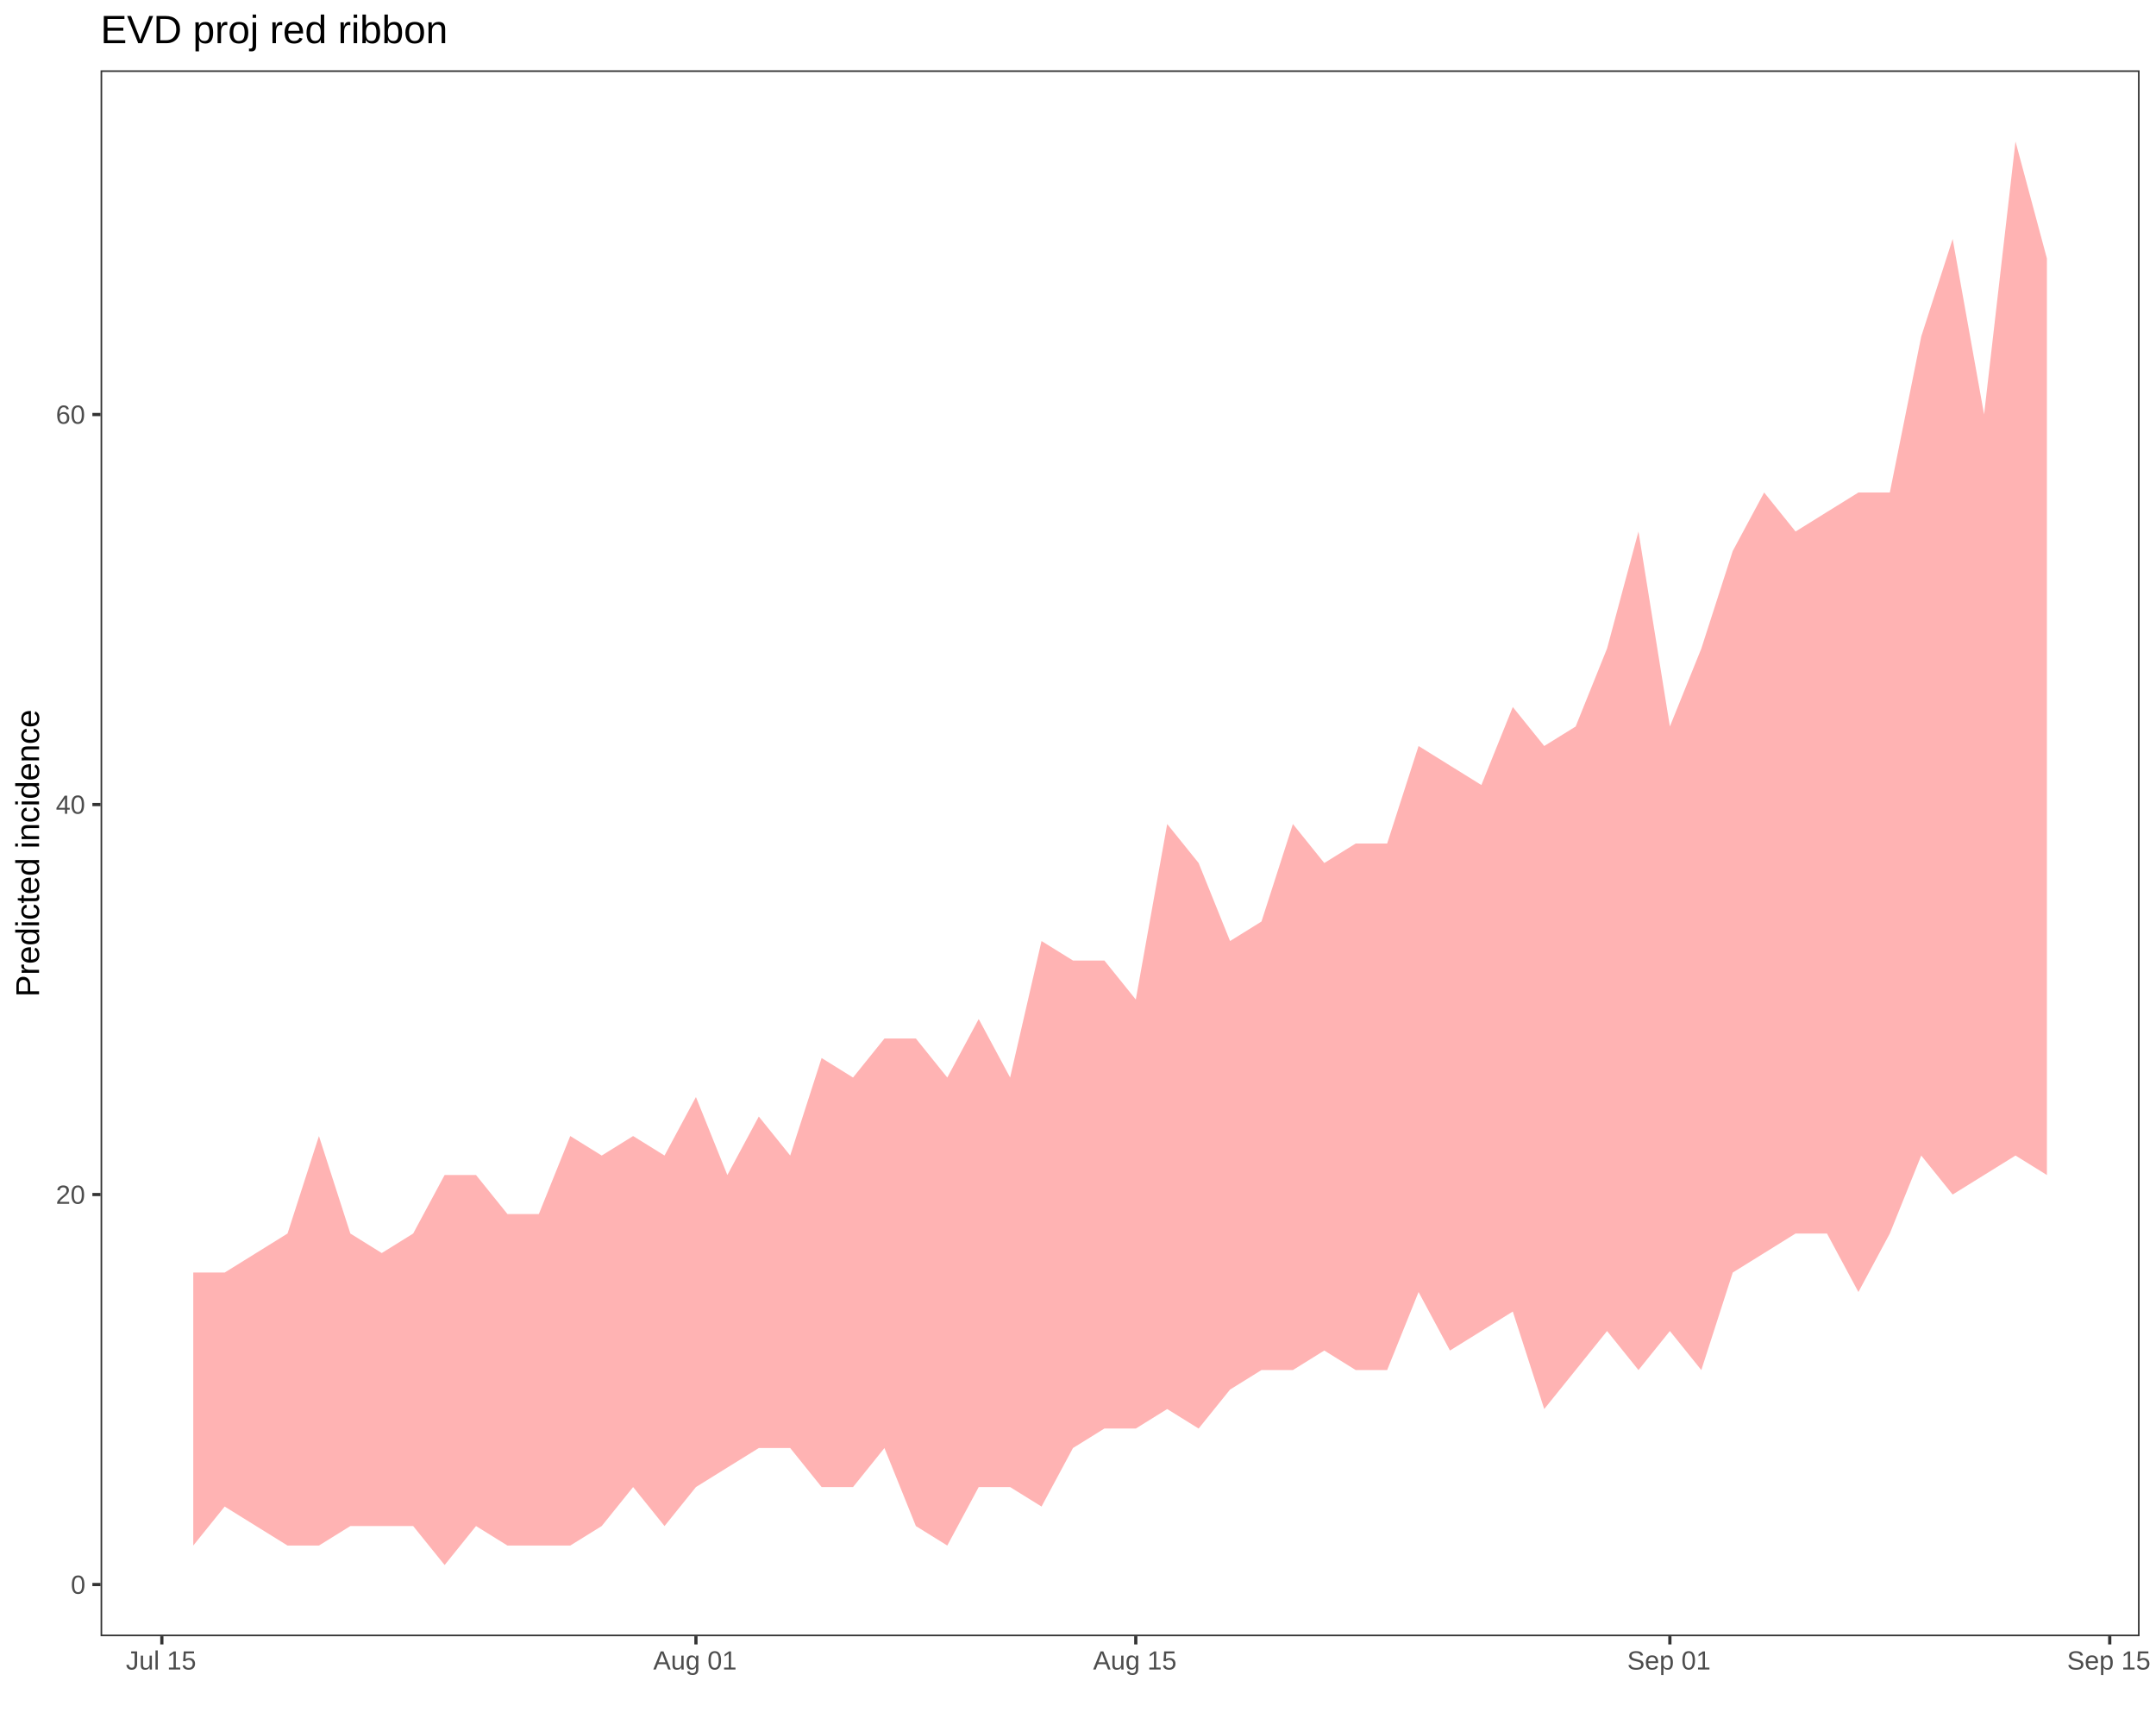
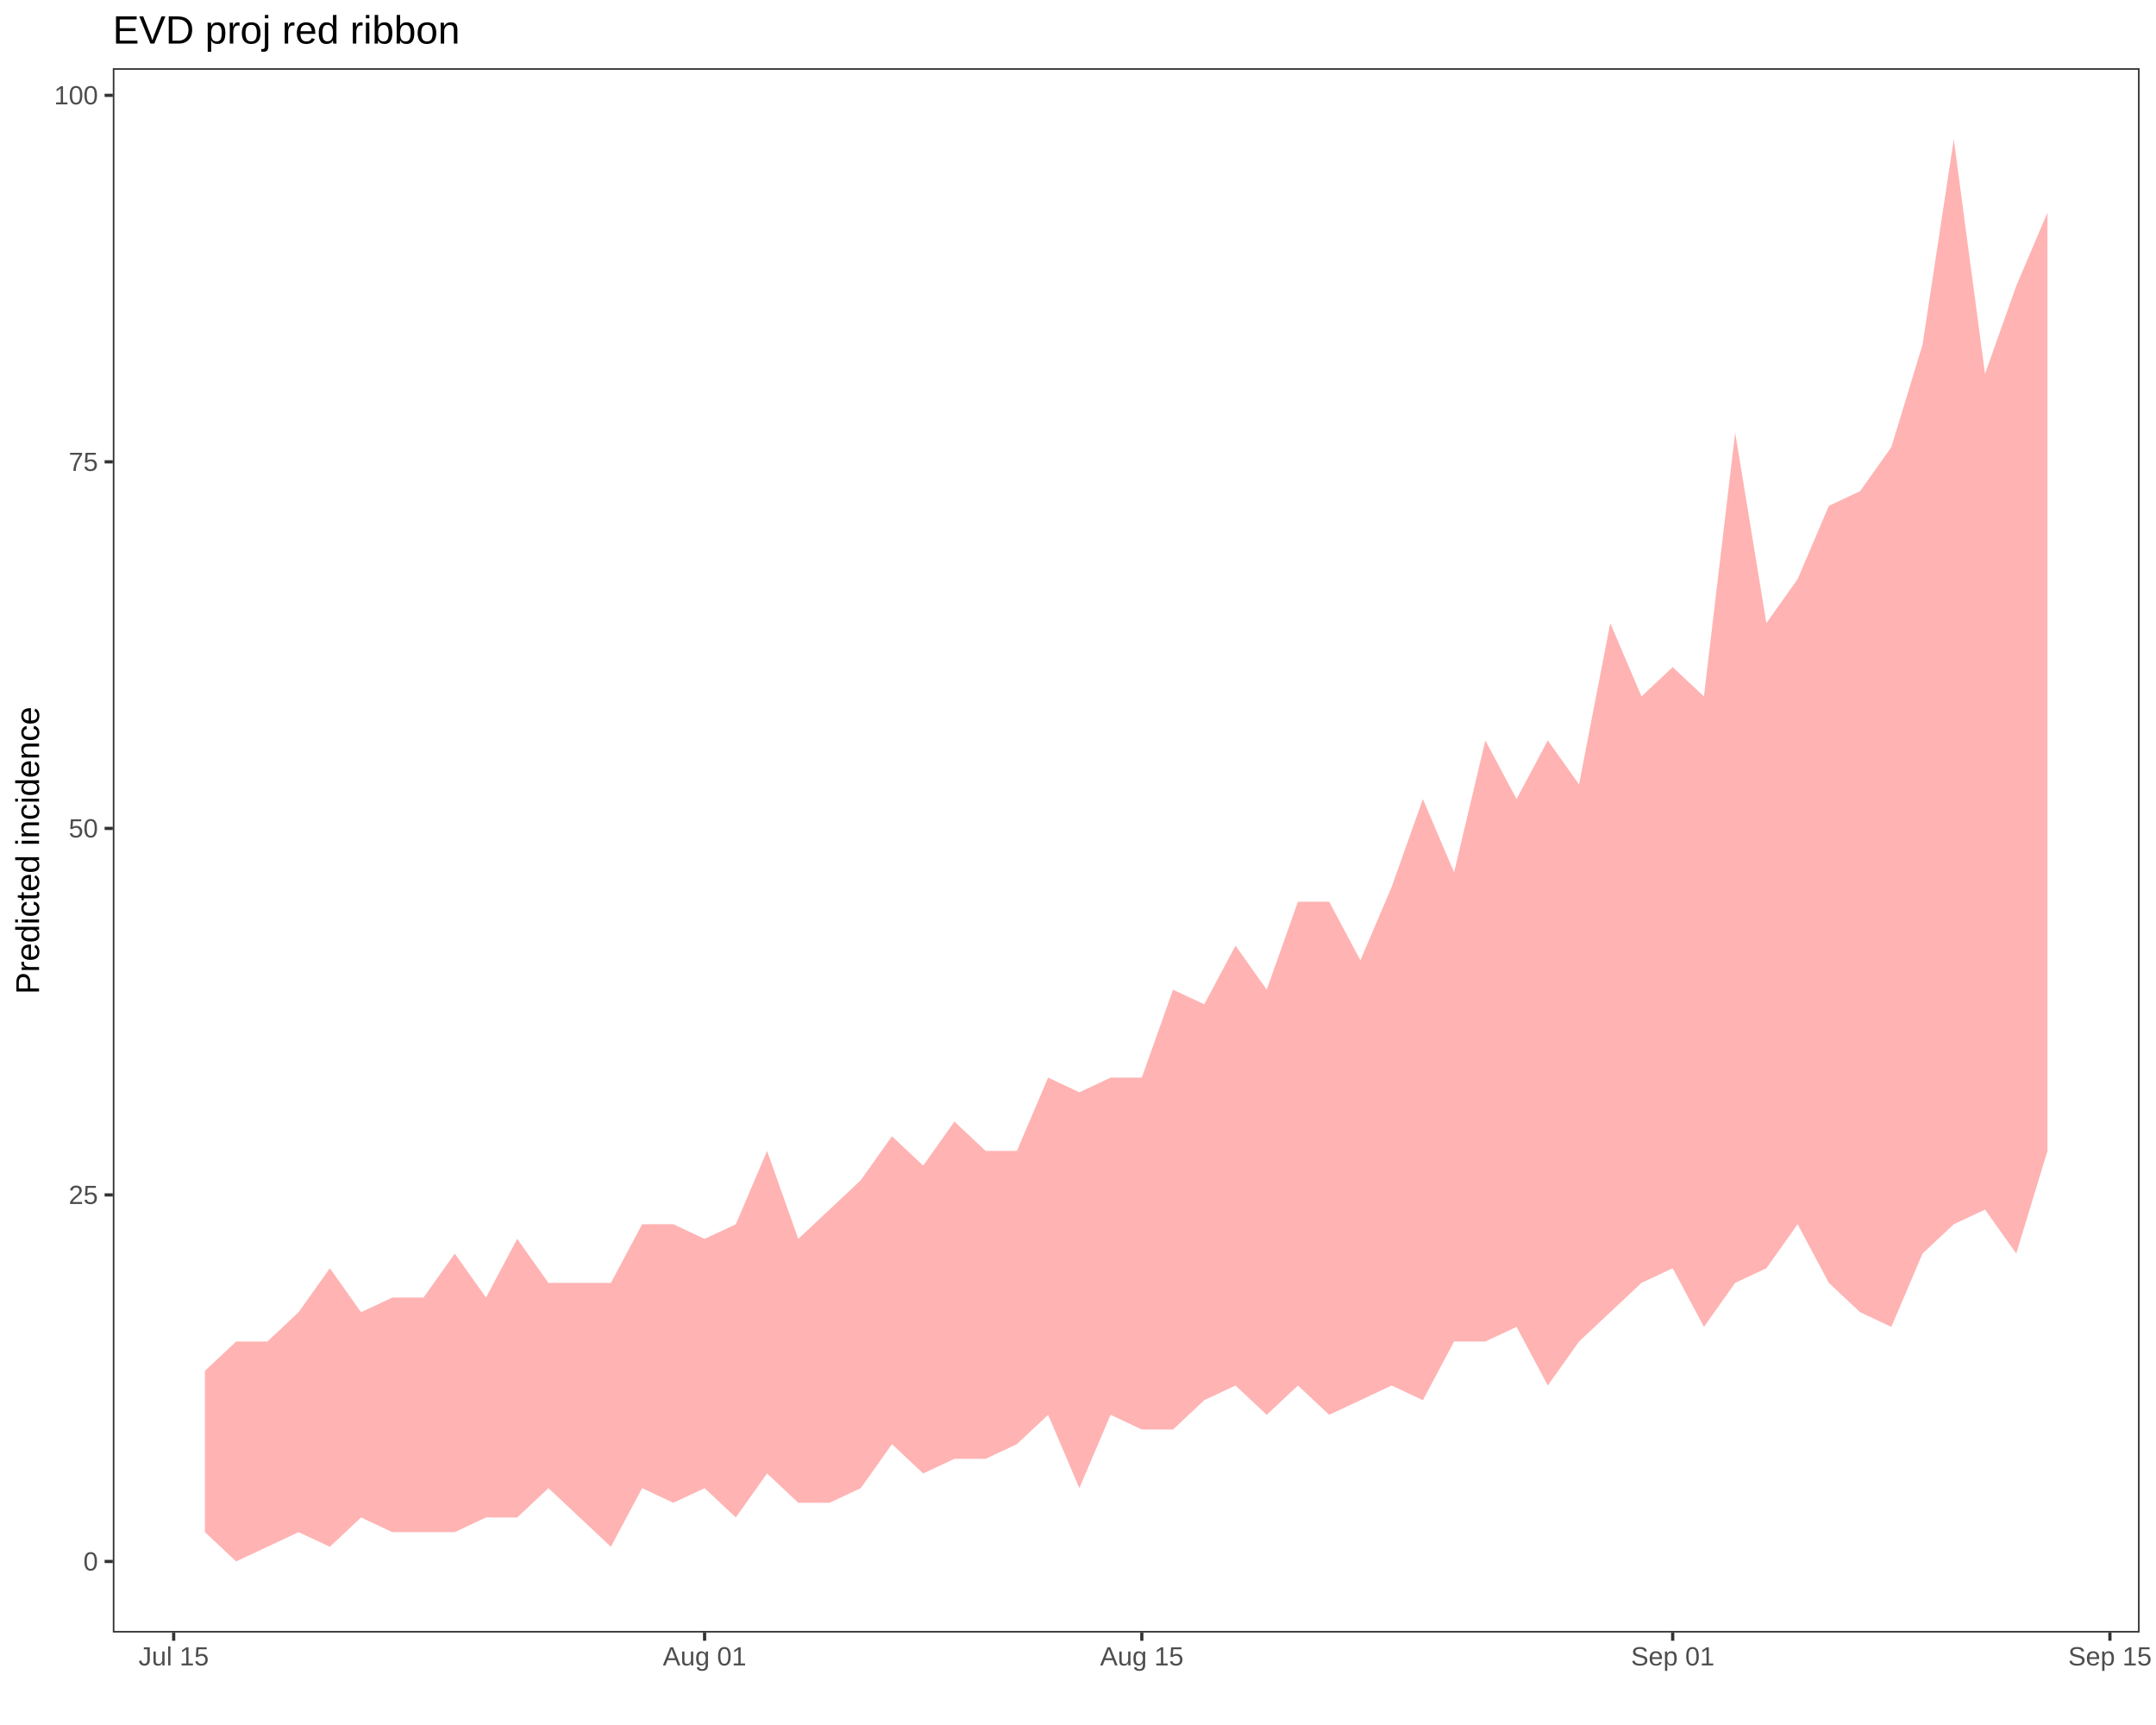
<svg xmlns="http://www.w3.org/2000/svg" viewBox="0 0 720.00 576.00">
  <defs>
    <style type="text/css">
-     line, polyline, path, rect, circle {
+     line, polyline, polygon, path, rect, circle {
      fill: none;
      stroke: #000000;
      stroke-linecap: round;
      stroke-linejoin: round;
      stroke-miterlimit: 10.00;
    }
  </style>
  </defs>
  <rect width="100%" height="100%" style="stroke: none; fill: #FFFFFF;" />
  <rect x="0.00" y="0.00" width="720.00" height="576.00" style="stroke-width: 1.07; stroke: #FFFFFF; fill: #FFFFFF;" />
  <defs>
-     <clipPath id="cpMzMuNTg4N3w3MTQuNTIxfDU0Ni4zNnwyMy40NzY3">
-       <rect x="33.59" y="23.48" width="680.93" height="522.88" />
+     <clipPath id="cpMzcuNjd8NzE0LjUyfDU0NS4xM3wyMi43Nw==">
+       <rect x="37.67" y="22.77" width="676.85" height="522.36" />
    </clipPath>
  </defs>
-   <rect x="33.59" y="23.48" width="680.93" height="522.88" style="stroke-width: 1.07; stroke: none; fill: #FFFFFF;" clip-path="url(#cpMzMuNTg4N3w3MTQuNTIxfDU0Ni4zNnwyMy40NzY3)" />
-   <polyline points="64.54,424.92 75.03,424.92 85.52,418.41 96.02,411.89 106.51,379.34 117.00,411.89 127.49,418.41 137.98,411.89 148.48,392.36 158.97,392.36 169.46,405.38 179.95,405.38 190.44,379.34 200.94,385.85 211.43,379.34 221.92,385.85 232.41,366.31 242.90,392.36 253.40,372.82 263.89,385.85 274.38,353.29 284.87,359.80 295.36,346.78 305.86,346.78 316.35,359.80 326.84,340.27 337.33,359.80 347.82,314.22 358.32,320.73 368.81,320.73 379.30,333.76 389.79,275.15 400.28,288.17 410.78,314.22 421.27,307.71 431.76,275.15 442.25,288.17 452.74,281.66 463.24,281.66 473.73,249.10 484.22,255.62 494.71,262.13 505.20,236.08 515.70,249.10 526.19,242.59 536.68,216.55 547.17,177.48 557.66,242.59 568.16,216.55 578.65,183.99 589.14,164.45 599.63,177.48 610.12,170.96 620.62,164.45 631.11,164.45 641.60,112.36 652.09,79.80 662.59,138.41 673.08,47.24 683.57,86.31 683.57,392.36 673.08,385.85 662.59,392.36 652.09,398.87 641.60,385.85 631.11,411.89 620.62,431.43 610.12,411.89 599.63,411.89 589.14,418.41 578.65,424.92 568.16,457.48 557.66,444.45 547.17,457.48 536.68,444.45 526.19,457.48 515.70,470.50 505.20,437.94 494.71,444.45 484.22,450.96 473.73,431.43 463.24,457.48 452.74,457.48 442.25,450.96 431.76,457.48 421.27,457.48 410.78,463.99 400.28,477.01 389.79,470.50 379.30,477.01 368.81,477.01 358.32,483.52 347.82,503.06 337.33,496.55 326.84,496.55 316.35,516.08 305.86,509.57 295.36,483.52 284.87,496.55 274.38,496.55 263.89,483.52 253.40,483.52 242.90,490.03 232.41,496.55 221.92,509.57 211.43,496.55 200.94,509.57 190.44,516.08 179.95,516.08 169.46,516.08 158.97,509.57 148.48,522.59 137.98,509.57 127.49,509.57 117.00,509.57 106.51,516.08 96.02,516.08 85.52,509.57 75.03,503.06 64.54,516.08 " style="stroke-width: 1.07; stroke: none; fill: #FF0000; fill-opacity: 0.30;" clip-path="url(#cpMzMuNTg4N3w3MTQuNTIxfDU0Ni4zNnwyMy40NzY3)" />
-   <rect x="33.59" y="23.48" width="680.93" height="522.88" style="stroke-width: 1.07; stroke: #333333;" clip-path="url(#cpMzMuNTg4N3w3MTQuNTIxfDU0Ni4zNnwyMy40NzY3)" />
+   <rect x="37.67" y="22.77" width="676.85" height="522.36" style="stroke-width: 1.07; stroke: none; fill: #FFFFFF;" clip-path="url(#cpMzcuNjd8NzE0LjUyfDU0NS4xM3wyMi43Nw==)" />
+   <polygon points="68.43,457.74 78.86,447.95 89.29,447.95 99.72,438.16 110.15,423.48 120.58,438.16 131.01,433.27 141.44,433.27 151.87,418.58 162.30,433.27 172.72,413.68 183.15,428.37 193.58,428.37 204.01,428.37 214.44,408.79 224.87,408.79 235.30,413.68 245.73,408.79 256.16,384.31 266.59,413.68 277.02,403.89 287.45,394.10 297.87,379.41 308.30,389.21 318.73,374.52 329.16,384.31 339.59,384.31 350.02,359.83 360.45,364.73 370.88,359.83 381.31,359.83 391.74,330.46 402.17,335.35 412.60,315.77 423.02,330.46 433.45,301.09 443.88,301.09 454.31,320.67 464.74,296.19 475.17,266.82 485.60,291.29 496.03,247.23 506.46,266.82 516.89,247.23 527.32,261.92 537.75,208.07 548.18,232.55 558.60,222.76 569.03,232.55 579.46,144.43 589.89,208.07 600.32,193.38 610.75,168.90 621.18,164.01 631.61,149.32 642.04,115.05 652.47,46.52 662.90,124.84 673.33,95.47 683.75,70.99 683.75,384.31 673.33,418.58 662.90,403.89 652.47,408.79 642.04,418.58 631.61,443.06 621.18,438.16 610.75,428.37 600.32,408.79 589.89,423.48 579.46,428.37 569.03,443.06 558.60,423.48 548.18,428.37 537.75,438.16 527.32,447.95 516.89,462.64 506.46,443.06 496.03,447.95 485.60,447.95 475.17,467.54 464.74,462.64 454.31,467.54 443.88,472.43 433.45,462.64 423.02,472.43 412.60,462.64 402.17,467.54 391.74,477.33 381.31,477.33 370.88,472.43 360.45,496.91 350.02,472.43 339.59,482.22 329.16,487.12 318.73,487.12 308.30,492.01 297.87,482.22 287.45,496.91 277.02,501.80 266.59,501.80 256.16,492.01 245.73,506.70 235.30,496.91 224.87,501.80 214.44,496.91 204.01,516.49 193.58,506.70 183.15,496.91 172.72,506.70 162.30,506.70 151.87,511.60 141.44,511.60 131.01,511.60 120.58,506.70 110.15,516.49 99.72,511.60 89.29,516.49 78.86,521.39 68.43,511.60 " style="stroke-width: 0.00; stroke: none; fill: #FF0000; fill-opacity: 0.30;" clip-path="url(#cpMzcuNjd8NzE0LjUyfDU0NS4xM3wyMi43Nw==)" />
+   <polyline points="68.43,457.74 78.86,447.95 89.29,447.95 99.72,438.16 110.15,423.48 120.58,438.16 131.01,433.27 141.44,433.27 151.87,418.58 162.30,433.27 172.72,413.68 183.15,428.37 193.58,428.37 204.01,428.37 214.44,408.79 224.87,408.79 235.30,413.68 245.73,408.79 256.16,384.31 266.59,413.68 277.02,403.89 287.45,394.10 297.87,379.41 308.30,389.21 318.73,374.52 329.16,384.31 339.59,384.31 350.02,359.83 360.45,364.73 370.88,359.83 381.31,359.83 391.74,330.46 402.17,335.35 412.60,315.77 423.02,330.46 433.45,301.09 443.88,301.09 454.31,320.67 464.74,296.19 475.17,266.82 485.60,291.29 496.03,247.23 506.46,266.82 516.89,247.23 527.32,261.92 537.75,208.07 548.18,232.55 558.60,222.76 569.03,232.55 579.46,144.43 589.89,208.07 600.32,193.38 610.75,168.90 621.18,164.01 631.61,149.32 642.04,115.05 652.47,46.52 662.90,124.84 673.33,95.47 683.75,70.99 " style="stroke-width: 1.07; stroke: none;" clip-path="url(#cpMzcuNjd8NzE0LjUyfDU0NS4xM3wyMi43Nw==)" />
+   <polyline points="683.75,384.31 673.33,418.58 662.90,403.89 652.47,408.79 642.04,418.58 631.61,443.06 621.18,438.16 610.75,428.37 600.32,408.79 589.89,423.48 579.46,428.37 569.03,443.06 558.60,423.48 548.18,428.37 537.75,438.16 527.32,447.95 516.89,462.64 506.46,443.06 496.03,447.95 485.60,447.95 475.17,467.54 464.74,462.64 454.31,467.54 443.88,472.43 433.45,462.64 423.02,472.43 412.60,462.64 402.17,467.54 391.74,477.33 381.31,477.33 370.88,472.43 360.45,496.91 350.02,472.43 339.59,482.22 329.16,487.12 318.73,487.12 308.30,492.01 297.87,482.22 287.45,496.91 277.02,501.80 266.59,501.80 256.16,492.01 245.73,506.70 235.30,496.91 224.87,501.80 214.44,496.91 204.01,516.49 193.58,506.70 183.15,496.91 172.72,506.70 162.30,506.70 151.87,511.60 141.44,511.60 131.01,511.60 120.58,506.70 110.15,516.49 99.72,511.60 89.29,516.49 78.86,521.39 68.43,511.60 " style="stroke-width: 1.07; stroke: none;" clip-path="url(#cpMzcuNjd8NzE0LjUyfDU0NS4xM3wyMi43Nw==)" />
+   <rect x="37.67" y="22.77" width="676.85" height="522.36" style="stroke-width: 1.07; stroke: #333333;" clip-path="url(#cpMzcuNjd8NzE0LjUyfDU0NS4xM3wyMi43Nw==)" />
  <defs>
-     <clipPath id="cpMHw3MjB8NTc2fDA=">
+     <clipPath id="cpMC4wMHw3MjAuMDB8NTc2LjAwfDAuMDA=">
      <rect x="0.00" y="0.00" width="720.00" height="576.00" />
    </clipPath>
  </defs>
-   <g clip-path="url(#cpMHw3MjB8NTc2fDA=)">
-     <text x="23.65" y="532.20" style="font-size: 8.80px; fill: #4D4D4D; font-family: Liberation Sans;" textLength="5.01px" lengthAdjust="spacingAndGlyphs">0</text>
+   <g clip-path="url(#cpMC4wMHw3MjAuMDB8NTc2LjAwfDAuMDA=)">
+     <text x="27.84" y="524.41" style="font-size: 8.80px; fill: #4D4D4D; font-family: Liberation Sans;" textLength="4.89px" lengthAdjust="spacingAndGlyphs">0</text>
  </g>
-   <g clip-path="url(#cpMHw3MjB8NTc2fDA=)">
-     <text x="18.65" y="401.97" style="font-size: 8.80px; fill: #4D4D4D; font-family: Liberation Sans;" textLength="10.01px" lengthAdjust="spacingAndGlyphs">20</text>
+   <g clip-path="url(#cpMC4wMHw3MjAuMDB8NTc2LjAwfDAuMDA=)">
+     <text x="22.95" y="402.02" style="font-size: 8.80px; fill: #4D4D4D; font-family: Liberation Sans;" textLength="9.78px" lengthAdjust="spacingAndGlyphs">25</text>
  </g>
-   <g clip-path="url(#cpMHw3MjB8NTc2fDA=)">
-     <text x="18.65" y="271.73" style="font-size: 8.80px; fill: #4D4D4D; font-family: Liberation Sans;" textLength="10.01px" lengthAdjust="spacingAndGlyphs">40</text>
+   <g clip-path="url(#cpMC4wMHw3MjAuMDB8NTc2LjAwfDAuMDA=)">
+     <text x="22.95" y="279.63" style="font-size: 8.80px; fill: #4D4D4D; font-family: Liberation Sans;" textLength="9.78px" lengthAdjust="spacingAndGlyphs">50</text>
  </g>
-   <g clip-path="url(#cpMHw3MjB8NTc2fDA=)">
-     <text x="18.65" y="141.50" style="font-size: 8.80px; fill: #4D4D4D; font-family: Liberation Sans;" textLength="10.01px" lengthAdjust="spacingAndGlyphs">60</text>
+   <g clip-path="url(#cpMC4wMHw3MjAuMDB8NTc2LjAwfDAuMDA=)">
+     <text x="22.95" y="157.24" style="font-size: 8.80px; fill: #4D4D4D; font-family: Liberation Sans;" textLength="9.78px" lengthAdjust="spacingAndGlyphs">75</text>
  </g>
-   <polyline points="30.85,529.10 33.59,529.10 " style="stroke-width: 1.07; stroke: #333333; stroke-linecap: butt;" clip-path="url(#cpMHw3MjB8NTc2fDA=)" />
-   <polyline points="30.85,398.87 33.59,398.87 " style="stroke-width: 1.07; stroke: #333333; stroke-linecap: butt;" clip-path="url(#cpMHw3MjB8NTc2fDA=)" />
-   <polyline points="30.85,268.64 33.59,268.64 " style="stroke-width: 1.07; stroke: #333333; stroke-linecap: butt;" clip-path="url(#cpMHw3MjB8NTc2fDA=)" />
-   <polyline points="30.85,138.41 33.59,138.41 " style="stroke-width: 1.07; stroke: #333333; stroke-linecap: butt;" clip-path="url(#cpMHw3MjB8NTc2fDA=)" />
-   <polyline points="54.05,549.10 54.05,546.36 " style="stroke-width: 1.07; stroke: #333333; stroke-linecap: butt;" clip-path="url(#cpMHw3MjB8NTc2fDA=)" />
-   <polyline points="232.41,549.10 232.41,546.36 " style="stroke-width: 1.07; stroke: #333333; stroke-linecap: butt;" clip-path="url(#cpMHw3MjB8NTc2fDA=)" />
-   <polyline points="379.30,549.10 379.30,546.36 " style="stroke-width: 1.07; stroke: #333333; stroke-linecap: butt;" clip-path="url(#cpMHw3MjB8NTc2fDA=)" />
-   <polyline points="557.66,549.10 557.66,546.36 " style="stroke-width: 1.07; stroke: #333333; stroke-linecap: butt;" clip-path="url(#cpMHw3MjB8NTc2fDA=)" />
-   <polyline points="704.55,549.10 704.55,546.36 " style="stroke-width: 1.07; stroke: #333333; stroke-linecap: butt;" clip-path="url(#cpMHw3MjB8NTc2fDA=)" />
-   <g clip-path="url(#cpMHw3MjB8NTc2fDA=)">
-     <text x="42.04" y="557.48" style="font-size: 8.80px; fill: #4D4D4D; font-family: Liberation Sans;" textLength="24.02px" lengthAdjust="spacingAndGlyphs">Jul 15</text>
+   <g clip-path="url(#cpMC4wMHw3MjAuMDB8NTc2LjAwfDAuMDA=)">
+     <text x="18.06" y="34.85" style="font-size: 8.80px; fill: #4D4D4D; font-family: Liberation Sans;" textLength="14.67px" lengthAdjust="spacingAndGlyphs">100</text>
  </g>
-   <g clip-path="url(#cpMHw3MjB8NTc2fDA=)">
-     <text x="218.15" y="557.48" style="font-size: 8.80px; fill: #4D4D4D; font-family: Liberation Sans;" textLength="28.52px" lengthAdjust="spacingAndGlyphs">Aug 01</text>
+   <polyline points="34.93,521.39 37.67,521.39 " style="stroke-width: 1.07; stroke: #333333; stroke-linecap: butt;" clip-path="url(#cpMC4wMHw3MjAuMDB8NTc2LjAwfDAuMDA=)" />
+   <polyline points="34.93,399.00 37.67,399.00 " style="stroke-width: 1.07; stroke: #333333; stroke-linecap: butt;" clip-path="url(#cpMC4wMHw3MjAuMDB8NTc2LjAwfDAuMDA=)" />
+   <polyline points="34.93,276.61 37.67,276.61 " style="stroke-width: 1.07; stroke: #333333; stroke-linecap: butt;" clip-path="url(#cpMC4wMHw3MjAuMDB8NTc2LjAwfDAuMDA=)" />
+   <polyline points="34.93,154.22 37.67,154.22 " style="stroke-width: 1.07; stroke: #333333; stroke-linecap: butt;" clip-path="url(#cpMC4wMHw3MjAuMDB8NTc2LjAwfDAuMDA=)" />
+   <polyline points="34.93,31.83 37.67,31.83 " style="stroke-width: 1.07; stroke: #333333; stroke-linecap: butt;" clip-path="url(#cpMC4wMHw3MjAuMDB8NTc2LjAwfDAuMDA=)" />
+   <polyline points="58.00,547.87 58.00,545.13 " style="stroke-width: 1.07; stroke: #333333; stroke-linecap: butt;" clip-path="url(#cpMC4wMHw3MjAuMDB8NTc2LjAwfDAuMDA=)" />
+   <polyline points="235.30,547.87 235.30,545.13 " style="stroke-width: 1.07; stroke: #333333; stroke-linecap: butt;" clip-path="url(#cpMC4wMHw3MjAuMDB8NTc2LjAwfDAuMDA=)" />
+   <polyline points="381.31,547.87 381.31,545.13 " style="stroke-width: 1.07; stroke: #333333; stroke-linecap: butt;" clip-path="url(#cpMC4wMHw3MjAuMDB8NTc2LjAwfDAuMDA=)" />
+   <polyline points="558.60,547.87 558.60,545.13 " style="stroke-width: 1.07; stroke: #333333; stroke-linecap: butt;" clip-path="url(#cpMC4wMHw3MjAuMDB8NTc2LjAwfDAuMDA=)" />
+   <polyline points="704.61,547.87 704.61,545.13 " style="stroke-width: 1.07; stroke: #333333; stroke-linecap: butt;" clip-path="url(#cpMC4wMHw3MjAuMDB8NTc2LjAwfDAuMDA=)" />
+   <g clip-path="url(#cpMC4wMHw3MjAuMDB8NTc2LjAwfDAuMDA=)">
+     <text x="46.27" y="556.11" style="font-size: 8.80px; fill: #4D4D4D; font-family: Liberation Sans;" textLength="23.47px" lengthAdjust="spacingAndGlyphs">Jul 15</text>
  </g>
-   <g clip-path="url(#cpMHw3MjB8NTc2fDA=)">
-     <text x="365.04" y="557.48" style="font-size: 8.80px; fill: #4D4D4D; font-family: Liberation Sans;" textLength="28.52px" lengthAdjust="spacingAndGlyphs">Aug 15</text>
+   <g clip-path="url(#cpMC4wMHw3MjAuMDB8NTc2LjAwfDAuMDA=)">
+     <text x="221.36" y="556.11" style="font-size: 8.80px; fill: #4D4D4D; font-family: Liberation Sans;" textLength="27.88px" lengthAdjust="spacingAndGlyphs">Aug 01</text>
  </g>
-   <g clip-path="url(#cpMHw3MjB8NTc2fDA=)">
-     <text x="543.40" y="557.48" style="font-size: 8.80px; fill: #4D4D4D; font-family: Liberation Sans;" textLength="28.52px" lengthAdjust="spacingAndGlyphs">Sep 01</text>
+   <g clip-path="url(#cpMC4wMHw3MjAuMDB8NTc2LjAwfDAuMDA=)">
+     <text x="367.37" y="556.11" style="font-size: 8.80px; fill: #4D4D4D; font-family: Liberation Sans;" textLength="27.88px" lengthAdjust="spacingAndGlyphs">Aug 15</text>
  </g>
-   <g clip-path="url(#cpMHw3MjB8NTc2fDA=)">
-     <text x="690.29" y="557.48" style="font-size: 8.80px; fill: #4D4D4D; font-family: Liberation Sans;" textLength="28.52px" lengthAdjust="spacingAndGlyphs">Sep 15</text>
+   <g clip-path="url(#cpMC4wMHw3MjAuMDB8NTc2LjAwfDAuMDA=)">
+     <text x="544.67" y="556.11" style="font-size: 8.80px; fill: #4D4D4D; font-family: Liberation Sans;" textLength="27.88px" lengthAdjust="spacingAndGlyphs">Sep 01</text>
  </g>
-   <g clip-path="url(#cpMHw3MjB8NTc2fDA=)">
-     <text transform="translate(13.04,332.92) rotate(-90)" style="font-size: 11.00px; font-family: Liberation Sans;" textLength="96.00px" lengthAdjust="spacingAndGlyphs">Predicted incidence</text>
+   <g clip-path="url(#cpMC4wMHw3MjAuMDB8NTc2LjAwfDAuMDA=)">
+     <text x="690.68" y="556.11" style="font-size: 8.80px; fill: #4D4D4D; font-family: Liberation Sans;" textLength="27.88px" lengthAdjust="spacingAndGlyphs">Sep 15</text>
  </g>
-   <g clip-path="url(#cpMHw3MjB8NTc2fDA=)">
-     <text x="33.59" y="14.42" style="font-size: 13.20px; font-family: Liberation Sans;" textLength="114.17px" lengthAdjust="spacingAndGlyphs">EVD proj red ribbon</text>
+   <g clip-path="url(#cpMC4wMHw3MjAuMDB8NTc2LjAwfDAuMDA=)">
+     <text transform="translate(13.04,331.98) rotate(-90)" style="font-size: 11.00px; font-family: Liberation Sans;" textLength="96.06px" lengthAdjust="spacingAndGlyphs">Predicted incidence</text>
+   </g>
+   <g clip-path="url(#cpMC4wMHw3MjAuMDB8NTc2LjAwfDAuMDA=)">
+     <text x="37.67" y="14.56" style="font-size: 13.20px; font-family: Liberation Sans;" textLength="115.77px" lengthAdjust="spacingAndGlyphs">EVD proj red ribbon</text>
  </g>
</svg>
